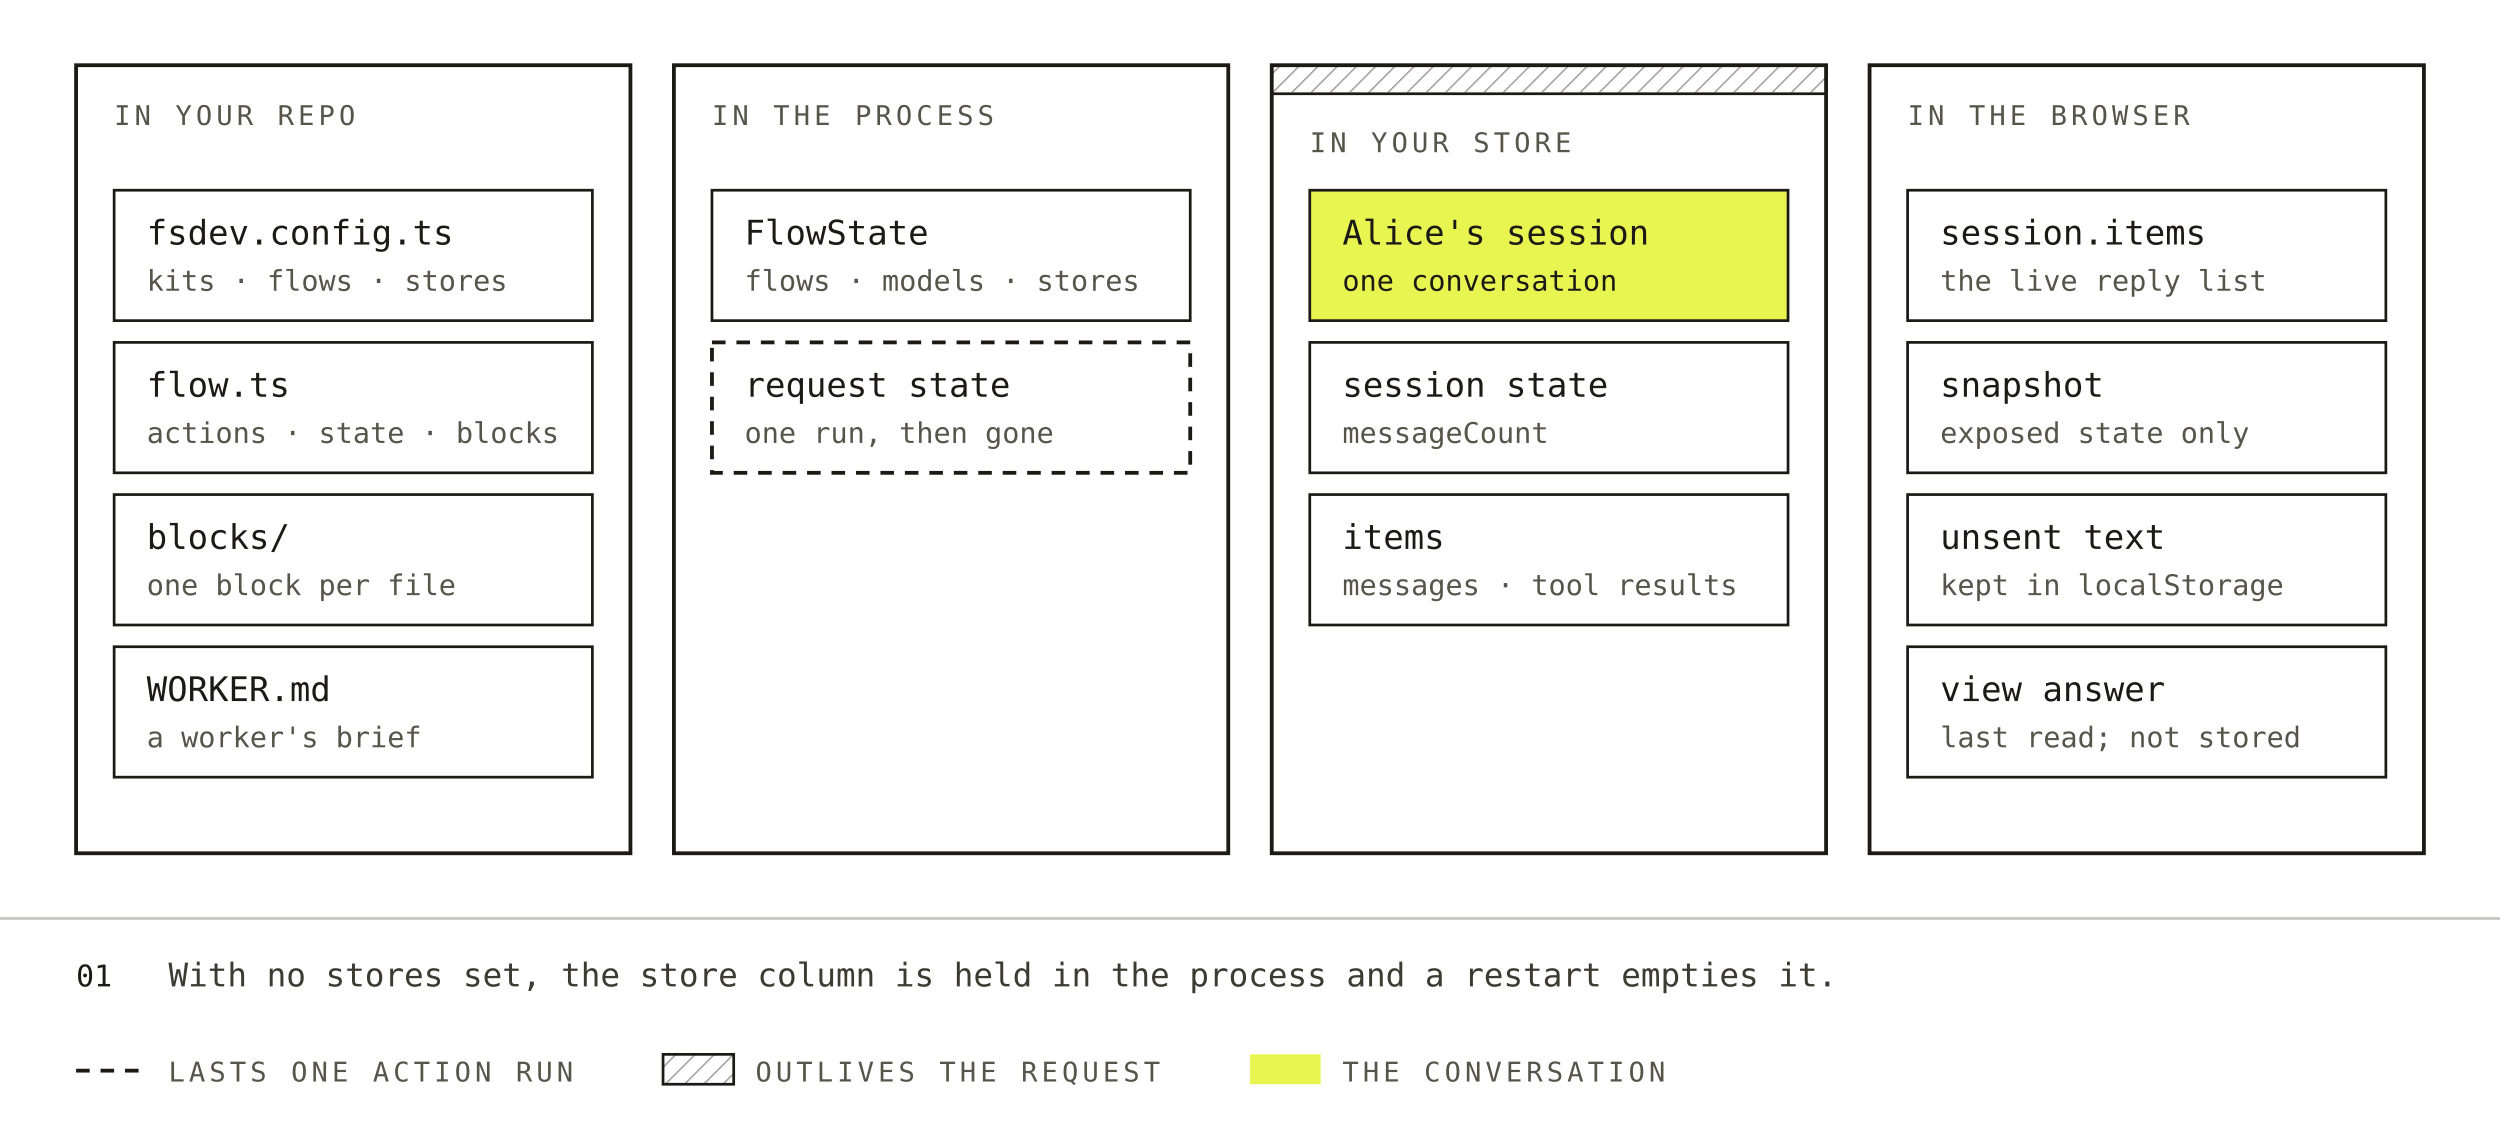
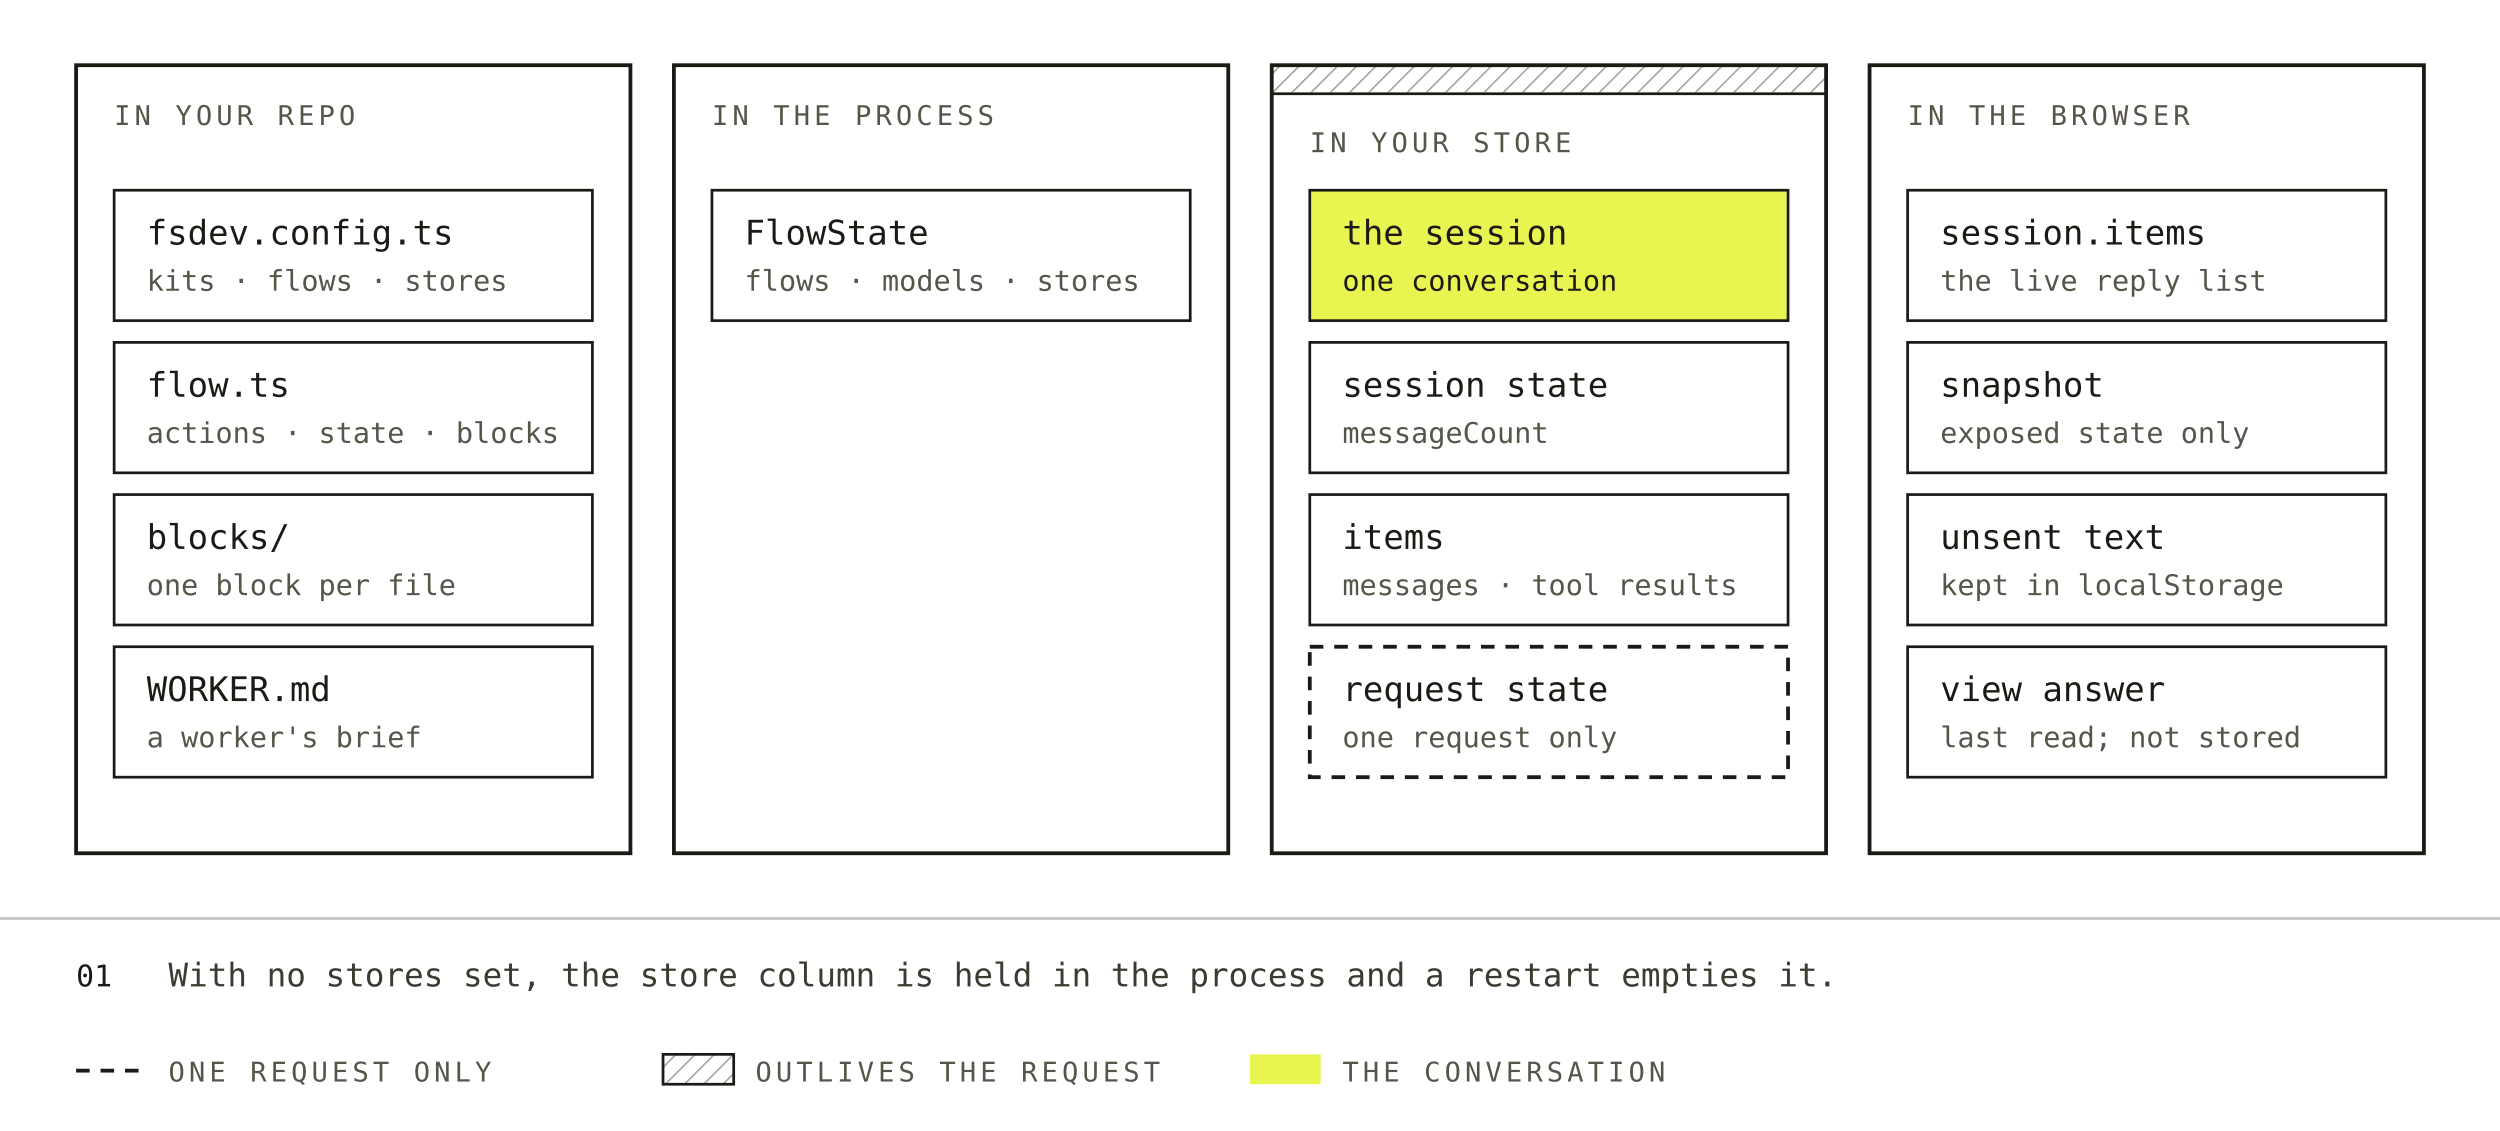
<svg xmlns="http://www.w3.org/2000/svg" viewBox="0 0 920 416">
  <defs>
    <pattern id="hatch" width="5" height="5" patternUnits="userSpaceOnUse" patternTransform="rotate(45)">
      <line class="hatch-line" stroke="rgba(27, 26, 21, 0.45)" stroke-width="1" x1="0" y1="0" x2="0" y2="5" />
    </pattern>
    <marker id="ah" viewBox="0 0 10 10" refX="9" refY="5" markerWidth="7" markerHeight="7" orient="auto-start-reverse">
      <path class="ink" fill="#1b1a15" d="M0,0 L10,5 L0,10 z" />
    </marker>
  </defs>
  <rect class="solid" fill="none" stroke="#1b1a15" stroke-width="1.4" x="28" y="24" width="204" height="290" />
  <text class="lb" fill="#57544a" font-family="'IBM Plex Mono', ui-monospace, monospace" font-size="10px" font-weight="500" letter-spacing="1.5px" x="42" y="46">IN YOUR REPO</text>
  <rect class="solid" fill="none" stroke="#1b1a15" stroke-width="1.4" x="248" y="24" width="204" height="290" />
  <text class="lb" fill="#57544a" font-family="'IBM Plex Mono', ui-monospace, monospace" font-size="10px" font-weight="500" letter-spacing="1.5px" x="262" y="46">IN THE PROCESS</text>
  <rect fill="url(#hatch)" x="468" y="24" width="204" height="10" />
  <line class="thin" fill="none" stroke="#1b1a15" stroke-width="1" x1="468" y1="34.5" x2="672" y2="34.5" />
  <rect class="solid" fill="none" stroke="#1b1a15" stroke-width="1.4" x="468" y="24" width="204" height="290" />
  <text class="lb" fill="#57544a" font-family="'IBM Plex Mono', ui-monospace, monospace" font-size="10px" font-weight="500" letter-spacing="1.5px" x="482" y="56">IN YOUR STORE</text>
  <rect class="solid" fill="none" stroke="#1b1a15" stroke-width="1.4" x="688" y="24" width="204" height="290" />
  <text class="lb" fill="#57544a" font-family="'IBM Plex Mono', ui-monospace, monospace" font-size="10px" font-weight="500" letter-spacing="1.5px" x="702" y="46">IN THE BROWSER</text>
  <rect class="thin" fill="none" stroke="#1b1a15" stroke-width="1" x="42" y="70" width="176" height="48" />
  <text class="c" fill="#1b1a15" font-family="'IBM Plex Mono', ui-monospace, monospace" font-size="12.5px" font-weight="500" x="54" y="90">fsdev.config.ts</text>
  <text class="sub" fill="#57544a" font-family="'IBM Plex Mono', ui-monospace, monospace" font-size="10.5px" font-weight="500" x="54" y="107">kits · flows · stores</text>
  <rect class="thin" fill="none" stroke="#1b1a15" stroke-width="1" x="42" y="126" width="176" height="48" />
  <text class="c" fill="#1b1a15" font-family="'IBM Plex Mono', ui-monospace, monospace" font-size="12.5px" font-weight="500" x="54" y="146">flow.ts</text>
  <text class="sub" fill="#57544a" font-family="'IBM Plex Mono', ui-monospace, monospace" font-size="10.5px" font-weight="500" x="54" y="163">actions · state · blocks</text>
  <rect class="thin" fill="none" stroke="#1b1a15" stroke-width="1" x="42" y="182" width="176" height="48" />
  <text class="c" fill="#1b1a15" font-family="'IBM Plex Mono', ui-monospace, monospace" font-size="12.5px" font-weight="500" x="54" y="202">blocks/</text>
  <text class="sub" fill="#57544a" font-family="'IBM Plex Mono', ui-monospace, monospace" font-size="10.5px" font-weight="500" x="54" y="219">one block per file</text>
  <rect class="thin" fill="none" stroke="#1b1a15" stroke-width="1" x="42" y="238" width="176" height="48" />
  <text class="c" fill="#1b1a15" font-family="'IBM Plex Mono', ui-monospace, monospace" font-size="12.5px" font-weight="500" x="54" y="258">WORKER.md</text>
  <text class="sub" fill="#57544a" font-family="'IBM Plex Mono', ui-monospace, monospace" font-size="10.5px" font-weight="500" x="54" y="275">a worker's brief</text>
  <rect class="thin" fill="none" stroke="#1b1a15" stroke-width="1" x="262" y="70" width="176" height="48" />
  <text class="c" fill="#1b1a15" font-family="'IBM Plex Mono', ui-monospace, monospace" font-size="12.5px" font-weight="500" x="274" y="90">FlowState</text>
  <text class="sub" fill="#57544a" font-family="'IBM Plex Mono', ui-monospace, monospace" font-size="10.5px" font-weight="500" x="274" y="107">flows · models · stores</text>
-   <rect class="dash" fill="none" stroke="#1b1a15" stroke-width="1.4" stroke-dasharray="5 4" x="262" y="126" width="176" height="48" />
-   <text class="c" fill="#1b1a15" font-family="'IBM Plex Mono', ui-monospace, monospace" font-size="12.5px" font-weight="500" x="274" y="146">request state</text>
-   <text class="sub" fill="#57544a" font-family="'IBM Plex Mono', ui-monospace, monospace" font-size="10.5px" font-weight="500" x="274" y="163">one run, then gone</text>
  <rect class="hl" fill="#e8f551" x="482" y="70" width="176" height="48" />
  <rect class="thin" fill="none" stroke="#1b1a15" stroke-width="1" x="482" y="70" width="176" height="48" />
-   <text class="c on-hl" fill="#1b1a15" font-family="'IBM Plex Mono', ui-monospace, monospace" font-size="12.5px" font-weight="500" x="494" y="90">Alice's session</text>
+   <text class="c on-hl" fill="#1b1a15" font-family="'IBM Plex Mono', ui-monospace, monospace" font-size="12.5px" font-weight="500" x="494" y="90">the session</text>
  <text class="sub on-hl" fill="#1b1a15" font-family="'IBM Plex Mono', ui-monospace, monospace" font-size="10.5px" font-weight="500" x="494" y="107">one conversation</text>
  <rect class="thin" fill="none" stroke="#1b1a15" stroke-width="1" x="482" y="126" width="176" height="48" />
  <text class="c" fill="#1b1a15" font-family="'IBM Plex Mono', ui-monospace, monospace" font-size="12.5px" font-weight="500" x="494" y="146">session state</text>
  <text class="sub" fill="#57544a" font-family="'IBM Plex Mono', ui-monospace, monospace" font-size="10.5px" font-weight="500" x="494" y="163">messageCount</text>
  <rect class="thin" fill="none" stroke="#1b1a15" stroke-width="1" x="482" y="182" width="176" height="48" />
  <text class="c" fill="#1b1a15" font-family="'IBM Plex Mono', ui-monospace, monospace" font-size="12.5px" font-weight="500" x="494" y="202">items</text>
  <text class="sub" fill="#57544a" font-family="'IBM Plex Mono', ui-monospace, monospace" font-size="10.5px" font-weight="500" x="494" y="219">messages · tool results</text>
  <rect class="thin" fill="none" stroke="#1b1a15" stroke-width="1" x="702" y="70" width="176" height="48" />
  <text class="c" fill="#1b1a15" font-family="'IBM Plex Mono', ui-monospace, monospace" font-size="12.5px" font-weight="500" x="714" y="90">session.items</text>
  <text class="sub" fill="#57544a" font-family="'IBM Plex Mono', ui-monospace, monospace" font-size="10.5px" font-weight="500" x="714" y="107">the live reply list</text>
  <rect class="thin" fill="none" stroke="#1b1a15" stroke-width="1" x="702" y="126" width="176" height="48" />
  <text class="c" fill="#1b1a15" font-family="'IBM Plex Mono', ui-monospace, monospace" font-size="12.5px" font-weight="500" x="714" y="146">snapshot</text>
  <text class="sub" fill="#57544a" font-family="'IBM Plex Mono', ui-monospace, monospace" font-size="10.5px" font-weight="500" x="714" y="163">exposed state only</text>
  <rect class="thin" fill="none" stroke="#1b1a15" stroke-width="1" x="702" y="182" width="176" height="48" />
  <text class="c" fill="#1b1a15" font-family="'IBM Plex Mono', ui-monospace, monospace" font-size="12.5px" font-weight="500" x="714" y="202">unsent text</text>
  <text class="sub" fill="#57544a" font-family="'IBM Plex Mono', ui-monospace, monospace" font-size="10.5px" font-weight="500" x="714" y="219">kept in localStorage</text>
  <rect class="thin" fill="none" stroke="#1b1a15" stroke-width="1" x="702" y="238" width="176" height="48" />
  <text class="c" fill="#1b1a15" font-family="'IBM Plex Mono', ui-monospace, monospace" font-size="12.5px" font-weight="500" x="714" y="258">view answer</text>
  <text class="sub" fill="#57544a" font-family="'IBM Plex Mono', ui-monospace, monospace" font-size="10.5px" font-weight="500" x="714" y="275">last read; not stored</text>
+   <rect class="dash" fill="none" stroke="#1b1a15" stroke-width="1.4" stroke-dasharray="5 4" x="482" y="238" width="176" height="48" />
+   <text class="c" fill="#1b1a15" font-family="'IBM Plex Mono', ui-monospace, monospace" font-size="12.5px" font-weight="500" x="494" y="258">request state</text>
+   <text class="sub" fill="#57544a" font-family="'IBM Plex Mono', ui-monospace, monospace" font-size="10.5px" font-weight="500" x="494" y="275">one request only</text>
  <line class="hi" fill="none" stroke="rgba(27, 26, 21, 0.25)" stroke-width="1" x1="0" y1="338" x2="920" y2="338" />
  <text class="n" fill="#1b1a15" font-family="'IBM Plex Mono', ui-monospace, monospace" font-size="11px" font-weight="500" x="28" y="363">01</text>
  <text class="t" fill="#3d3a32" font-family="'IBM Plex Mono', ui-monospace, monospace" font-size="12px" font-weight="500" x="62" y="363">With no stores set, the store column is held in the process and a restart empties it.</text>
  <g id="key">
    <line class="dash" fill="none" stroke="#1b1a15" stroke-width="1.4" stroke-dasharray="5 4" x1="28" y1="394" x2="54" y2="394" />
-     <text class="lb" fill="#57544a" font-family="'IBM Plex Mono', ui-monospace, monospace" font-size="10px" font-weight="500" letter-spacing="1.5px" x="62" y="398">LASTS ONE ACTION RUN</text>
+     <text class="lb" fill="#57544a" font-family="'IBM Plex Mono', ui-monospace, monospace" font-size="10px" font-weight="500" letter-spacing="1.5px" x="62" y="398">ONE REQUEST ONLY</text>
    <rect fill="url(#hatch)" x="244" y="388" width="26" height="11" />
    <rect class="thin" fill="none" stroke="#1b1a15" stroke-width="1" x="244" y="388" width="26" height="11" />
    <text class="lb" fill="#57544a" font-family="'IBM Plex Mono', ui-monospace, monospace" font-size="10px" font-weight="500" letter-spacing="1.5px" x="278" y="398">OUTLIVES THE REQUEST</text>
    <rect class="hl" fill="#e8f551" x="460" y="388" width="26" height="11" />
    <text class="lb" fill="#57544a" font-family="'IBM Plex Mono', ui-monospace, monospace" font-size="10px" font-weight="500" letter-spacing="1.5px" x="494" y="398">THE CONVERSATION</text>
  </g>
</svg>
